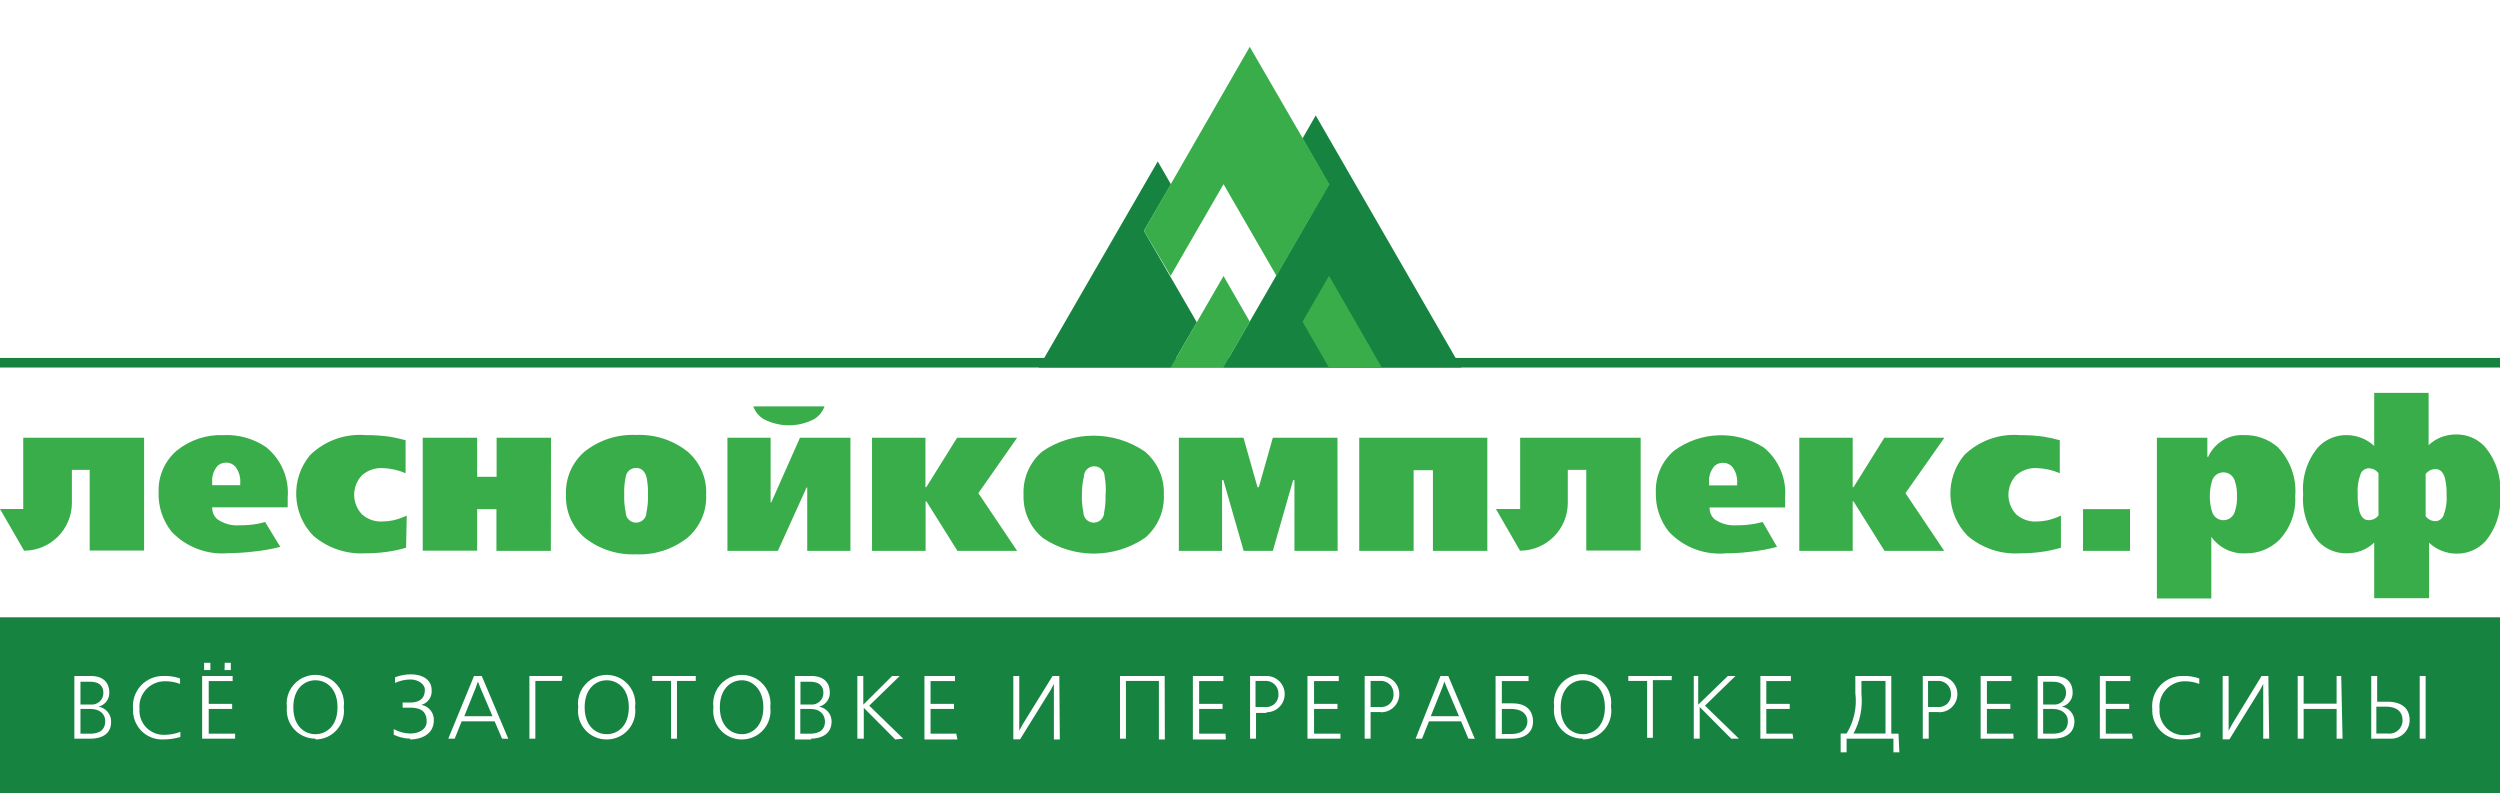
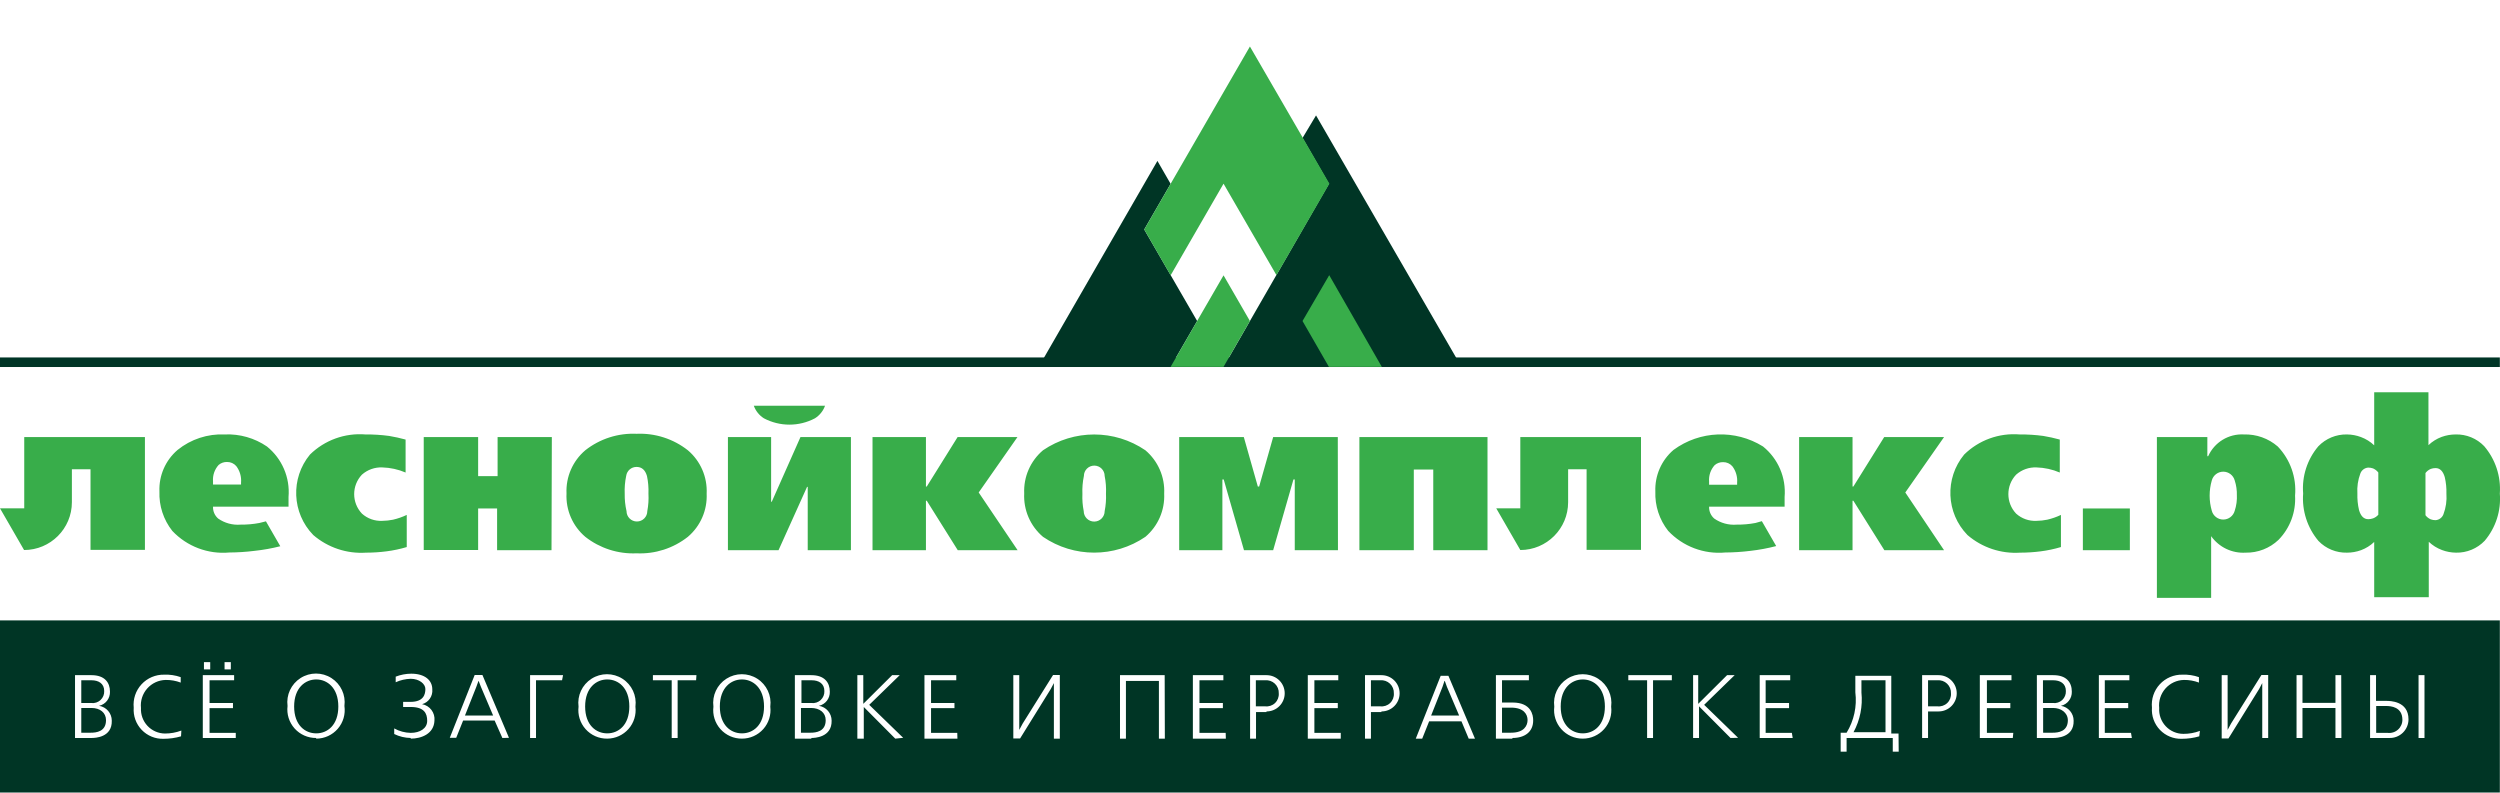
<svg xmlns="http://www.w3.org/2000/svg" id="Слой_1" data-name="Слой 1" viewBox="0 0 151.63 48.07">
  <defs>
-     <style>.cls-1{fill:#178341}</style>
+     <style>.cls-2{fill:#003525}</style>
  </defs>
-   <path class="cls-1" d="M-.05 21.71h151.69v.58H-.05zM76.71 41.3h-.56v1.58h.56a.74.74 0 0 0 .83-.79.76.76 0 0 0-.83-.79zm10.9.05h-.01l-.12.35-.7 1.74h1.71l-.74-1.74-.14-.35zm-3.92-.05h-.56v1.58h.56a.74.74 0 0 0 .83-.79.76.76 0 0 0-.83-.79zM96 41.26c-.66 0-1.34.5-1.34 1.64s.68 1.63 1.34 1.63 1.34-.49 1.34-1.63-.68-1.64-1.34-1.64zm16.9.82a4.18 4.18 0 0 1-.48 2.41h1.94V41.3h-1.46zM91.65 43h-.56v1.52h.55c.79 0 1-.43 1-.77s-.23-.75-.99-.75zm-42.49 0h-.62v1.5h.58c.32 0 .92-.06.92-.76-.04-.48-.36-.74-.88-.74zm.78-1c0-.46-.35-.65-.77-.65h-.62v1.38h.61a.7.7 0 0 0 .78-.73zM5.5 43h-.62v1.5h.58c.32 0 .92-.06.92-.76 0-.48-.38-.74-.88-.74zm.77-1c0-.46-.35-.65-.77-.65h-.62v1.38h.61a.7.7 0 0 0 .78-.73zm22.72-.65h-.01l-.12.35-.7 1.74h1.71l-.74-1.74-.14-.35zm7.81-.09c-.66 0-1.34.5-1.34 1.64s.68 1.63 1.34 1.63 1.34-.49 1.34-1.63-.68-1.64-1.34-1.64zm8.2 0c-.66 0-1.34.5-1.34 1.64s.68 1.63 1.34 1.63 1.3-.53 1.3-1.63-.67-1.64-1.3-1.64zm-25.87 0c-.66 0-1.34.5-1.34 1.64s.68 1.63 1.34 1.63 1.34-.49 1.34-1.63-.67-1.64-1.34-1.64zM124.53 43h-.61v1.5h.58c.32 0 .92-.06.92-.76 0-.48-.42-.74-.89-.74zm20.2-.14h-.6v1.63h.69a.8.8 0 0 0 .9-.81c-.01-.76-.72-.82-.99-.82z" />
-   <path class="cls-1" d="M0 37.67v10.45h151.64V37.67zm13.63 2.53H14v.44h-.38zm-1.25 0h.38v.44h-.38zm-6.87 4.6h-1V41h1c.79 0 1.12.44 1.12 1a.85.85 0 0 1-.66.86.91.91 0 0 1 .77.9c.02 1.03-1.05 1.04-1.23 1.04zm5.43-.1a3.8 3.8 0 0 1-1.06.15A1.76 1.76 0 0 1 8.07 43a1.82 1.82 0 0 1 1.85-2 2.69 2.69 0 0 1 1 .15v.33a2.46 2.46 0 0 0-.91-.16A1.54 1.54 0 0 0 8.46 43a1.47 1.47 0 0 0 1.48 1.57 2.8 2.8 0 0 0 1-.18zm3.32.1h-2V41h1.85v.31h-1.45v1.38h1.42V43h-1.42v1.5h1.6zm4.88 0a1.73 1.73 0 0 1-1.74-1.9 1.74 1.74 0 1 1 3.45 0 1.73 1.73 0 0 1-1.72 1.95zm5.74 0a2.35 2.35 0 0 1-1-.24v-.34a2.14 2.14 0 0 0 1 .27c.56 0 1-.27 1-.73s-.19-.84-1-.84h-.46v-.31h.45c.8 0 .9-.47.9-.78s-.37-.62-.89-.62a2.35 2.35 0 0 0-.92.21v-.34a2.66 2.66 0 0 1 .94-.18c.83 0 1.28.4 1.28.95a.85.85 0 0 1-.62.9.92.92 0 0 1 .75 1c-.03.8-.78 1.1-1.44 1.1zm5.57 0L30 43.75h-2l-.42 1.05h-.39l1.56-3.8h.47l1.61 3.81zm3.62-3.5h-1.6v3.5h-.36V41h2zm2.73 3.55a1.73 1.73 0 0 1-1.73-1.95 1.74 1.74 0 1 1 3.45 0 1.73 1.73 0 0 1-1.72 1.95zm5.4-3.55h-1.14v3.5h-.36v-3.5h-1.14V41h2.64zm2.8 3.55a1.73 1.73 0 0 1-1.73-1.95 1.74 1.74 0 1 1 3.45 0A1.73 1.73 0 0 1 45 44.85zm4.21 0h-1V41h1c.79 0 1.12.44 1.12 1a.85.85 0 0 1-.66.86.91.91 0 0 1 .77.9c-.01 1.03-1.09 1.04-1.27 1.04zm5.09 0l-1.91-1.92v1.87H52V41h.36v1.74L54.11 41h.46l-1.85 1.8 2.06 2zm3.77 0h-2V41h1.85v.31h-1.48v1.38h1.42V43h-1.42v1.5H58zm6.21 0h-.36v-3.37l-.19.36-1.86 3h-.41V41h.36v3.32l.21-.39L63.84 41h.41zm6.37 0h-.36V41.3h-2v3.5h-.36V41h2.71zm3.7 0h-2V41h1.85v.31h-1.47v1.38h1.42V43h-1.42v1.5h1.6zm2.46-1.61h-.63v1.56h-.36V41h1a1.1 1.1 0 1 1 0 2.2zm4.49 1.56h-2V41h1.9v.31h-1.5v1.38h1.42V43H79.7v1.5h1.6zm2.46-1.61h-.63v1.61h-.36V41h1a1.1 1.1 0 1 1 0 2.2zm5.3 1.61l-.44-1.05h-1.95l-.42 1.05h-.39l1.51-3.8h.47l1.61 3.81zm2.65 0h-1V41h2v.31h-1.62v1.35h.65c1.12 0 1.24.76 1.24 1.07.02.69-.5 1.07-1.26 1.07zm4.28 0a1.73 1.73 0 0 1-1.73-1.95 1.74 1.74 0 1 1 3.45 0 1.73 1.73 0 0 1-1.71 2zm5.4-3.55h-1.14v3.5h-.35V41.3h-1.14V41h2.64zM105 44.8l-1.91-1.92v1.92h-.36V41h.27v1.74l1.8-1.74h.46l-1.85 1.8 2.06 2zm3.77 0h-2V41h1.85v.31h-1.49v1.38h1.42V43h-1.42v1.5h1.59zm6.43.83h-.36v-.83H112v.83h-.36v-1.14h.36a3.79 3.79 0 0 0 .53-2.46V41h2.18v3.5h.44zm2.41-2.44h-.63v1.61h-.36V41h1a1.1 1.1 0 1 1 0 2.2zm4.52 1.61h-2V41H122v.31h-1.49v1.38h1.42V43h-1.42v1.5h1.6zm2.46 0h-1V41h1c.8 0 1.12.44 1.12 1a.85.85 0 0 1-.66.86.91.91 0 0 1 .77.9c-.02 1.03-1.1 1.04-1.28 1.04zm4.77 0h-2V41h1.85v.31h-1.49v1.38h1.42V43h-1.42v1.5h1.59zm4.09-.1a3.8 3.8 0 0 1-1.06.15 1.76 1.76 0 0 1-1.85-1.85 1.82 1.82 0 0 1 1.85-2 2.7 2.7 0 0 1 1 .15v.33a2.47 2.47 0 0 0-.91-.16 1.54 1.54 0 0 0-1.5 1.7 1.47 1.47 0 0 0 1.48 1.57 2.8 2.8 0 0 0 1-.18zm4.18.1h-.36v-3.32l-.19.36-1.86 3h-.41V41h.36v3.32l.21-.39 1.79-2.93h.41zm4.45 0h-.36V43h-2v1.8h-.36V41h.36v1.68h2V41h.28zm2.9 0h-1.16V41h.36v1.56h.61c.23 0 1.36 0 1.36 1.12a1.13 1.13 0 0 1-1.23 1.12zm2.14 0h-.36V41h.36z" />
-   <path class="cls-1" d="M125.31 42c0-.46-.35-.65-.77-.65h-.62v1.38h.61a.7.7 0 0 0 .78-.73zm-7.81-.7h-.56v1.58h.56a.74.74 0 0 0 .83-.79.76.76 0 0 0-.83-.79zM69.38 14l3.21 5.55L71 22.29h-8l7.22-12.5.8 1.39zM79.8 7L79 8.4l1.6 2.78-6.41 11.11h14.43z" />
-   <path d="M75.8 19.51l-1.6 2.78H71l3.21-5.55zm4.81-2.78L79 19.51l1.6 2.78h3.21zM75.8 2.84L69.38 14 71 16.73l3.21-5.56 3.21 5.56 3.21-5.55zM24.63 33.22a7.72 7.72 0 0 1-1.23.26 9.8 9.8 0 0 1-1.24.08A4.46 4.46 0 0 1 19 32.49a3.66 3.66 0 0 1-.2-4.88 4.31 4.31 0 0 1 3.36-1.22 10.26 10.26 0 0 1 1.44.09 10 10 0 0 1 1 .22v2a3.85 3.85 0 0 0-1.41-.31 1.76 1.76 0 0 0-1.24.44 1.72 1.72 0 0 0 0 2.36 1.71 1.71 0 0 0 1.24.44 3.35 3.35 0 0 0 .65-.07 4 4 0 0 0 .83-.29zm8.78.19h-3.3v-2.53h-1.17v2.52h-3.3v-6.85h3.3v2.37h1.18v-2.37h3.3zM42.83 30a3.24 3.24 0 0 1-1.14 2.62 4.68 4.68 0 0 1-3.11 1 4.7 4.7 0 0 1-3.11-1A3.24 3.24 0 0 1 34.33 30a3.24 3.24 0 0 1 1.14-2.62 4.68 4.68 0 0 1 3.11-1 4.7 4.7 0 0 1 3.11 1A3.24 3.24 0 0 1 42.83 30zm-3.53 0a4.34 4.34 0 0 0-.09-1.07q-.16-.55-.63-.55a.63.63 0 0 0-.63.54 4.39 4.39 0 0 0-.09 1.08 4.32 4.32 0 0 0 .09 1.07.63.63 0 0 0 1.26 0A4.41 4.41 0 0 0 39.3 30zm22.39 3.41h-3.62l-1.88-3h-.05v3h-3.25v-6.86h3.24v3h.05l1.87-3h3.64l-2.35 3.36zm8.9-3.41a3.25 3.25 0 0 1-1.14 2.62 5.52 5.52 0 0 1-6.21 0A3.24 3.24 0 0 1 62.08 30a3.24 3.24 0 0 1 1.14-2.62 5.52 5.52 0 0 1 6.21 0A3.24 3.24 0 0 1 70.59 30zm-3.53 0a4.33 4.33 0 0 0-.06-1.09.63.63 0 0 0-1.26 0 4.4 4.4 0 0 0-.12 1.09 4.32 4.32 0 0 0 .09 1.07.63.63 0 0 0 1.26 0 4.41 4.41 0 0 0 .08-1.07zm-50.98 1.66l-.4.1a5.82 5.82 0 0 1-1.14.1 2.08 2.08 0 0 1-1.36-.37.91.91 0 0 1-.31-.72h4.58v-.59a3.56 3.56 0 0 0-1.31-3.06 4.21 4.21 0 0 0-2.56-.73 4.25 4.25 0 0 0-2.86.94 3.16 3.16 0 0 0-1.1 2.52 3.64 3.64 0 0 0 .78 2.39 4.23 4.23 0 0 0 3.47 1.31 13 13 0 0 0 1.53-.1 11.11 11.11 0 0 0 1.6-.28zm-3.21-2.42a1.33 1.33 0 0 1 .34-1 .75.75 0 0 1 .51-.18.72.72 0 0 1 .56.25 1.45 1.45 0 0 1 .29 1v.12h-1.7zM1.41 26.55v4.32H0l1.46 2.53a2.9 2.9 0 0 0 2.9-2.9v-2h1.08v4.89h3.3v-6.84zm88.8 6.86h-3.3v-4.89h-1.17v4.89h-3.3v-6.86h7.77zm27.71 0h-3.62l-1.88-3h-.05v3h-3.24v-6.86h3.24v3h.05l1.87-3h3.64l-2.36 3.36zm7.08-.19a7.72 7.72 0 0 1-1.23.26 9.8 9.8 0 0 1-1.24.08 4.46 4.46 0 0 1-3.2-1.07 3.66 3.66 0 0 1-.2-4.88 4.31 4.31 0 0 1 3.36-1.22 10.25 10.25 0 0 1 1.44.09 10 10 0 0 1 1 .22v2a3.85 3.85 0 0 0-1.41-.31 1.76 1.76 0 0 0-1.24.44 1.73 1.73 0 0 0 0 2.36 1.71 1.71 0 0 0 1.24.44 3.35 3.35 0 0 0 .65-.07 4 4 0 0 0 .83-.29zm4.19.19h-2.85v-2.53h2.85zm10.02-3.31a3.55 3.55 0 0 1-1 2.68 2.82 2.82 0 0 1-2 .78 2.39 2.39 0 0 1-2.09-1v3.74h-3.3v-9.75h3.06v1.16h.05a2.24 2.24 0 0 1 2.17-1.32 3 3 0 0 1 2.05.73 3.83 3.83 0 0 1 1.06 2.98zm-3.53 0a2.69 2.69 0 0 0-.13-.92.72.72 0 0 0-1.39 0 3.31 3.31 0 0 0 0 1.84.72.72 0 0 0 1.39 0 2.67 2.67 0 0 0 .13-.95zm15.96-.1a3.94 3.94 0 0 1-.92 2.86 2.34 2.34 0 0 1-1.74.72 2.48 2.48 0 0 1-.85-.16 2.35 2.35 0 0 1-.8-.5v3.36H144v-3.37a2.33 2.33 0 0 1-.8.5 2.49 2.49 0 0 1-.85.15 2.32 2.32 0 0 1-1.73-.71 4 4 0 0 1-.93-2.88 3.94 3.94 0 0 1 .92-2.86 2.34 2.34 0 0 1 1.74-.72 2.48 2.48 0 0 1 .85.16 2.35 2.35 0 0 1 .8.5v-3.22h3.3V27a2.33 2.33 0 0 1 .8-.5 2.5 2.5 0 0 1 .85-.15 2.32 2.32 0 0 1 1.73.71 4 4 0 0 1 .96 2.94zm-7.38 1.28V28.7a.81.81 0 0 0-.32-.25.9.9 0 0 0-.29-.05.55.55 0 0 0-.48.36A2.92 2.92 0 0 0 143 30a3.86 3.86 0 0 0 .1 1q.16.55.56.55a.89.89 0 0 0 .29-.05.8.8 0 0 0 .31-.24zm4.13-1.28a3.87 3.87 0 0 0-.1-1q-.16-.55-.56-.55a.89.89 0 0 0-.29.05.81.81 0 0 0-.32.25v2.56a.8.8 0 0 0 .32.25.89.89 0 0 0 .29.05.55.55 0 0 0 .48-.36 2.91 2.91 0 0 0 .18-1.25zm-41.92 1.76a5.82 5.82 0 0 1-1.14.1 2.08 2.08 0 0 1-1.33-.36.91.91 0 0 1-.31-.72h4.58v-.59a3.56 3.56 0 0 0-1.31-3.06 4.84 4.84 0 0 0-5.43.21 3.16 3.16 0 0 0-1.1 2.52 3.65 3.65 0 0 0 .79 2.39 4.23 4.23 0 0 0 3.47 1.31 13 13 0 0 0 1.53-.1 11.11 11.11 0 0 0 1.56-.29l-.87-1.51zm-2.81-2.51a1.33 1.33 0 0 1 .34-1 .75.75 0 0 1 .51-.18.72.72 0 0 1 .56.25 1.45 1.45 0 0 1 .29 1v.12h-1.7zm-11.46-2.7v4.32h-1.47l1.46 2.53a2.9 2.9 0 0 0 2.9-2.9v-2h1.12v4.89h3.3v-6.84zm-40.62 6.86h-2.62v-3.84h-.04l-1.74 3.84h-3.06v-6.86h2.62v3.92h.04l1.74-3.92h3.06v6.86zm-5.89-8.76a1.51 1.51 0 0 0 .61.76 3.31 3.31 0 0 0 3.1 0 1.51 1.51 0 0 0 .61-.76zm35.44 8.76h-2.62v-4.29h-.08l-1.23 4.29h-1.77l-1.23-4.29h-.08v4.29H71.5v-6.86h3.92l.85 3h.08l.85-3h3.92z" fill="#38ad4a" />
-   <path class="cls-1" d="M-.05 37.44h151.68v.58H-.05z" />
+   <path fill="#003526" d="M0 21.68h151.62v.58H0z" />
+   <path class="cls-2" d="M76.73 41.26h-.56v1.58h.56a.74.74 0 0 0 .83-.79.76.76 0 0 0-.83-.79zm10.9.04h-.02l-.12.36-.69 1.74h1.7l-.74-1.74-.13-.36zm-3.92-.04h-.56v1.58h.56a.74.74 0 0 0 .83-.79.76.76 0 0 0-.83-.79zM96 41.21c-.66 0-1.34.5-1.34 1.64s.67 1.63 1.34 1.63 1.34-.49 1.34-1.63-.68-1.64-1.34-1.64zm16.9.79a4.18 4.18 0 0 1-.48 2.41h1.94v-3.15h-1.46zm-21.24.92h-.56v1.52h.55c.79 0 1-.43 1-.77s-.23-.75-.99-.75zm-42.47.02h-.61v1.5h.58c.32 0 .92-.06.92-.76 0-.46-.37-.74-.89-.74zm.81-1.03c0-.46-.35-.65-.77-.65h-.62v1.38h.61a.7.7 0 0 0 .78-.73zM5.55 42.94h-.62v1.5h.58c.32 0 .92-.06.92-.76 0-.46-.37-.74-.88-.74zm.77-1.03c0-.46-.35-.65-.77-.65h-.62v1.38h.61a.7.7 0 0 0 .78-.73zm22.71-.61h-.01l-.13.36-.69 1.74h1.71l-.74-1.74-.14-.36zm7.8-.09c-.66 0-1.34.5-1.34 1.64s.67 1.63 1.34 1.63 1.34-.49 1.34-1.63-.67-1.64-1.34-1.64zm8.17 0c-.66 0-1.34.5-1.34 1.64s.67 1.63 1.34 1.63 1.34-.49 1.34-1.63-.68-1.64-1.34-1.64zm-25.82 0c-.66 0-1.34.5-1.34 1.64s.67 1.63 1.34 1.63 1.34-.49 1.34-1.63-.68-1.64-1.34-1.64zm105.35 1.73h-.61v1.5h.58c.32 0 .92-.06.92-.76-.01-.46-.42-.74-.89-.74zm20.19-.12h-.6v1.63h.69a.8.8 0 0 0 .9-.81c-.01-.77-.71-.82-.99-.82z" />
+   <path class="cls-2" d="M0 37.63v10.44h151.62V37.63zm13.62 2.53H14v.44h-.38zm-1.25 0h.38v.44h-.38zm-6.82 4.6h-1v-3.81h1c.79 0 1.12.44 1.12 1a.85.85 0 0 1-.66.86.91.91 0 0 1 .77.9c.03 1.03-1.04 1.05-1.22 1.05zm5.43-.1a3.8 3.8 0 0 1-1.06.15 1.76 1.76 0 0 1-1.81-1.89 1.82 1.82 0 0 1 1.85-2 2.68 2.68 0 0 1 1 .15v.33a2.46 2.46 0 0 0-.91-.16 1.54 1.54 0 0 0-1.5 1.7A1.47 1.47 0 0 0 10 44.49a2.8 2.8 0 0 0 1-.18zm3.32.1h-2v-3.81h1.9v.31h-1.49v1.38h1.42v.31h-1.42v1.5h1.59zm4.87 0a1.73 1.73 0 0 1-1.73-1.94 1.74 1.74 0 1 1 3.45 0 1.73 1.73 0 0 1-1.71 1.98zm5.74 0a2.35 2.35 0 0 1-1-.24v-.34a2.14 2.14 0 0 0 1 .27c.56 0 1-.27 1-.73s-.19-.84-1-.84h-.46v-.31h.45c.8 0 .9-.47.9-.78s-.37-.62-.89-.62a2.35 2.35 0 0 0-.91.21v-.34a2.66 2.66 0 0 1 .94-.18c.83 0 1.28.4 1.28.95a.85.85 0 0 1-.62.9.92.92 0 0 1 .75 1c-.03.79-.78 1.09-1.44 1.09zm5.56 0L30 43.7h-1.91l-.42 1.05h-.39l1.51-3.81h.47l1.61 3.81zm3.62-3.5h-1.58v3.5h-.36v-3.81h2zm2.73 3.54a1.73 1.73 0 0 1-1.73-1.94 1.74 1.74 0 1 1 3.45 0 1.73 1.73 0 0 1-1.71 1.94zm5.4-3.54H41.1v3.5h-.36v-3.5H39.6v-.31h2.64zM45 44.8a1.73 1.73 0 0 1-1.73-1.94 1.74 1.74 0 1 1 3.45 0A1.73 1.73 0 0 1 45 44.8zm4.21 0h-1v-3.85h1c.79 0 1.12.44 1.12 1a.85.85 0 0 1-.66.86.91.91 0 0 1 .77.9c.02 1.03-1.06 1.05-1.23 1.05zm5.09 0l-1.91-1.92v1.92H52v-3.85h.36v1.74l1.75-1.74h.46l-1.85 1.8 2.06 2zm3.77 0h-2v-3.85H58v.31h-1.53v1.38h1.42v.31h-1.42v1.5h1.59zm6.21 0h-.36v-3.37l-.19.36-1.86 3h-.41v-3.84h.36v3.32l.21-.39 1.84-2.94h.41zm6.37 0h-.36v-3.5h-2v3.5h-.36v-3.85h2.71zm3.7 0h-2v-3.85h1.85v.31h-1.45v1.38h1.42v.31h-1.42v1.5h1.59zm2.46-1.61h-.63v1.61h-.36v-3.85h1a1.1 1.1 0 1 1 0 2.2zm4.51 1.61h-2v-3.85h1.85v.31h-1.45v1.38h1.42v.31h-1.42v1.5h1.6zm2.46-1.61h-.63v1.61h-.36v-3.85h1a1.1 1.1 0 1 1 0 2.2zm5.3 1.61l-.44-1.05h-1.96l-.42 1.05h-.39l1.51-3.81h.47l1.61 3.81zm2.65 0h-1v-3.85h2v.31H91.1v1.35h.65c1.12 0 1.24.76 1.24 1.07.01.7-.5 1.08-1.26 1.08zm4.27 0a1.73 1.73 0 0 1-1.73-1.94 1.74 1.74 0 1 1 3.45 0A1.73 1.73 0 0 1 96 44.8zm5.4-3.54h-1.14v3.5h-.36v-3.5h-1.14v-.31h2.64zm3.56 3.5l-1.91-1.92v1.92h-.36v-3.81h.31v1.74l1.75-1.74h.46l-1.85 1.8 2.06 2zm3.77 0h-2v-3.81h1.85v.31h-1.49v1.38h1.42v.31h-1.42v1.5h1.59zm6.43.83h-.36v-.83H112v.83h-.36v-1.15h.36a3.79 3.79 0 0 0 .53-2.45v-1h2.18v3.5h.44zm2.41-2.44h-.63v1.61h-.36v-3.81h1a1.1 1.1 0 1 1 0 2.2zm4.51 1.61h-2v-3.81H122v.31h-1.49v1.38h1.42v.31h-1.42v1.5h1.6zm2.46 0h-1v-3.81h1c.8 0 1.12.44 1.12 1a.85.85 0 0 1-.66.86.91.91 0 0 1 .77.9c.03 1.03-1.05 1.05-1.23 1.05zm4.76 0h-2v-3.81h1.85v.31h-1.49v1.38h1.42v.31h-1.42v1.5h1.59zm4.09-.1a3.8 3.8 0 0 1-1.06.15 1.76 1.76 0 0 1-1.81-1.89 1.82 1.82 0 0 1 1.85-2 2.7 2.7 0 0 1 1 .15v.33a2.46 2.46 0 0 0-.91-.16 1.54 1.54 0 0 0-1.5 1.7 1.47 1.47 0 0 0 1.47 1.57 2.8 2.8 0 0 0 1-.18zm4.18.1h-.36v-3.33l-.19.36-1.86 3h-.41v-3.84h.36v3.32l.21-.39 1.84-2.94h.41zm4.44 0h-.36v-1.82h-2v1.82h-.36v-3.81h.36v1.68h2v-1.68h.35zm2.9 0h-1.16v-3.81h.36v1.56h.61c.23 0 1.36 0 1.36 1.12a1.13 1.13 0 0 1-1.17 1.13zm2.14 0h-.36v-3.81h.36z" />
+   <path class="cls-2" d="M125.3 41.91c0-.46-.35-.65-.77-.65h-.62v1.38h.61a.7.7 0 0 0 .78-.73zm-7.8-.65h-.56v1.58h.56a.74.74 0 0 0 .83-.79.76.76 0 0 0-.83-.79zM69.4 13.92l3.21 5.55L71 22.25h-8l7.2-12.49.8 1.39zM79.82 7L79 8.37l1.6 2.78-6.39 11.1h14.43z" />
+   <path d="M75.81 19.47l-1.6 2.78H71l3.21-5.55zm4.81-2.78L79 19.47l1.6 2.78h3.21zM75.81 2.82l-6.41 11.1L71 16.7l3.21-5.56 3.21 5.55 3.21-5.55zM24.67 33.18a7.72 7.72 0 0 1-1.23.26 9.8 9.8 0 0 1-1.24.08 4.46 4.46 0 0 1-3.2-1.07 3.66 3.66 0 0 1-.2-4.88 4.31 4.31 0 0 1 3.36-1.22 10.25 10.25 0 0 1 1.44.09 10 10 0 0 1 1 .22v2a3.85 3.85 0 0 0-1.41-.31 1.75 1.75 0 0 0-1.24.44 1.72 1.72 0 0 0 0 2.36 1.71 1.71 0 0 0 1.24.44 3.35 3.35 0 0 0 .65-.07 4 4 0 0 0 .83-.29zm8.78.19h-3.3v-2.53H29v2.52h-3.3v-6.85H29v2.37h1.18v-2.37h3.29zm9.41-3.43a3.24 3.24 0 0 1-1.14 2.62 4.68 4.68 0 0 1-3.11 1 4.7 4.7 0 0 1-3.11-1 3.24 3.24 0 0 1-1.14-2.63 3.24 3.24 0 0 1 1.14-2.62 4.68 4.68 0 0 1 3.11-1 4.7 4.7 0 0 1 3.11 1 3.24 3.24 0 0 1 1.14 2.63zm-3.53 0a4.33 4.33 0 0 0-.09-1.07q-.16-.55-.63-.55a.63.63 0 0 0-.63.54 4.39 4.39 0 0 0-.09 1.09A4.32 4.32 0 0 0 38 31a.63.63 0 0 0 1.26 0 4.41 4.41 0 0 0 .07-1.06zm22.39 3.43h-3.63l-1.88-3h-.05v3h-3.24v-6.86h3.24v3h.05l1.87-3h3.63l-2.35 3.36zm8.89-3.43a3.24 3.24 0 0 1-1.14 2.62 5.51 5.51 0 0 1-6.21 0 3.24 3.24 0 0 1-1.14-2.63 3.24 3.24 0 0 1 1.14-2.62 5.51 5.51 0 0 1 6.21 0 3.24 3.24 0 0 1 1.14 2.63zm-3.53 0a4.33 4.33 0 0 0-.08-1.07.63.63 0 0 0-1.26 0 4.39 4.39 0 0 0-.09 1.09 4.32 4.32 0 0 0 .08 1.04.63.63 0 0 0 1.27 0 4.41 4.41 0 0 0 .08-1.06zm-50.95 1.68l-.4.1a5.82 5.82 0 0 1-1.14.1 2.08 2.08 0 0 1-1.36-.37.91.91 0 0 1-.31-.72h4.58v-.59a3.55 3.55 0 0 0-1.31-3.06 4.21 4.21 0 0 0-2.56-.73 4.25 4.25 0 0 0-2.86.94 3.15 3.15 0 0 0-1.1 2.52 3.64 3.64 0 0 0 .78 2.39 4.23 4.23 0 0 0 3.46 1.31 13 13 0 0 0 1.53-.1 11.1 11.1 0 0 0 1.56-.28zm-3.21-2.42a1.33 1.33 0 0 1 .34-1 .75.75 0 0 1 .51-.18.72.72 0 0 1 .56.25 1.45 1.45 0 0 1 .29 1v.12h-1.7zM1.47 26.51v4.32H0l1.46 2.53a2.9 2.9 0 0 0 2.9-2.9v-2h1.13v4.89h3.3v-6.84zm88.75 6.86h-3.29v-4.89h-1.18v4.89h-3.3v-6.86h7.77zm27.69 0h-3.62l-1.88-3h-.05v3h-3.24v-6.86h3.24v3h.05l1.87-3h3.63l-2.35 3.36zm7.09-.19a7.72 7.72 0 0 1-1.23.26 9.8 9.8 0 0 1-1.24.08 4.46 4.46 0 0 1-3.2-1.07 3.66 3.66 0 0 1-.2-4.88 4.3 4.3 0 0 1 3.36-1.22 10.25 10.25 0 0 1 1.44.09 10 10 0 0 1 1 .22v2a3.85 3.85 0 0 0-1.41-.31 1.75 1.75 0 0 0-1.24.44 1.72 1.72 0 0 0 0 2.36 1.71 1.71 0 0 0 1.24.44 3.35 3.35 0 0 0 .65-.07 4 4 0 0 0 .83-.29zm4.18.19h-2.85v-2.53h2.85zm10.02-3.31a3.54 3.54 0 0 1-1 2.68 2.82 2.82 0 0 1-2 .78 2.39 2.39 0 0 1-2.09-1v3.74h-3.29v-9.75h3.06v1.16h.05a2.24 2.24 0 0 1 2.17-1.32 3 3 0 0 1 2.05.73 3.83 3.83 0 0 1 1.05 2.98zm-3.53 0a2.69 2.69 0 0 0-.13-.92.72.72 0 0 0-1.39 0 3.31 3.31 0 0 0 0 1.84.72.72 0 0 0 1.39 0 2.67 2.67 0 0 0 .13-.98zm15.95-.12a3.94 3.94 0 0 1-.92 2.86 2.34 2.34 0 0 1-1.74.72 2.48 2.48 0 0 1-.85-.16 2.34 2.34 0 0 1-.8-.5v3.36H144v-3.35a2.33 2.33 0 0 1-.8.5 2.49 2.49 0 0 1-.85.15 2.32 2.32 0 0 1-1.73-.71 4 4 0 0 1-.93-2.88 3.94 3.94 0 0 1 .92-2.86 2.34 2.34 0 0 1 1.74-.72 2.48 2.48 0 0 1 .85.16 2.35 2.35 0 0 1 .8.5v-3.22h3.29V27a2.33 2.33 0 0 1 .8-.5 2.5 2.5 0 0 1 .85-.15 2.32 2.32 0 0 1 1.73.71 4 4 0 0 1 .95 2.88zm-7.37 1.28v-2.56a.81.81 0 0 0-.32-.25.9.9 0 0 0-.29-.05.55.55 0 0 0-.48.36 2.92 2.92 0 0 0-.18 1.22 3.86 3.86 0 0 0 .1 1q.16.55.56.55a.89.89 0 0 0 .29-.05.8.8 0 0 0 .32-.22zm4.13-1.28a3.87 3.87 0 0 0-.1-1q-.16-.55-.56-.55a.89.89 0 0 0-.29.05.81.81 0 0 0-.32.25v2.56a.8.8 0 0 0 .32.25.89.89 0 0 0 .29.05.55.55 0 0 0 .48-.36 2.91 2.91 0 0 0 .18-1.25zm-41.91 1.78a5.82 5.82 0 0 1-1.14.1 2.08 2.08 0 0 1-1.36-.37.91.91 0 0 1-.31-.72h4.58v-.59a3.55 3.55 0 0 0-1.31-3.06 4.84 4.84 0 0 0-5.43.21 3.16 3.16 0 0 0-1.1 2.52 3.64 3.64 0 0 0 .78 2.39 4.23 4.23 0 0 0 3.46 1.31 13 13 0 0 0 1.53-.1 11.1 11.1 0 0 0 1.56-.29l-.87-1.51zm-2.81-2.51a1.33 1.33 0 0 1 .34-1 .75.75 0 0 1 .51-.18.72.72 0 0 1 .56.25 1.45 1.45 0 0 1 .29 1v.12h-1.7zm-11.45-2.7v4.32h-1.46l1.46 2.53a2.9 2.9 0 0 0 2.9-2.9v-2h1.12v4.89h3.3v-6.84zm-40.6 6.86h-2.62v-3.84h-.04l-1.73 3.84h-3.07v-6.86h2.62v3.92h.04l1.74-3.92h3.06v6.86zm-5.89-8.76a1.51 1.51 0 0 0 .61.76 3.31 3.31 0 0 0 3.1 0 1.5 1.5 0 0 0 .61-.76zm35.43 8.76h-2.62v-4.29h-.08l-1.23 4.29h-1.77l-1.23-4.29h-.08v4.29h-2.62v-6.86h3.92l.85 3h.08l.85-3h3.92z" fill="#38ad4a" />
</svg>
